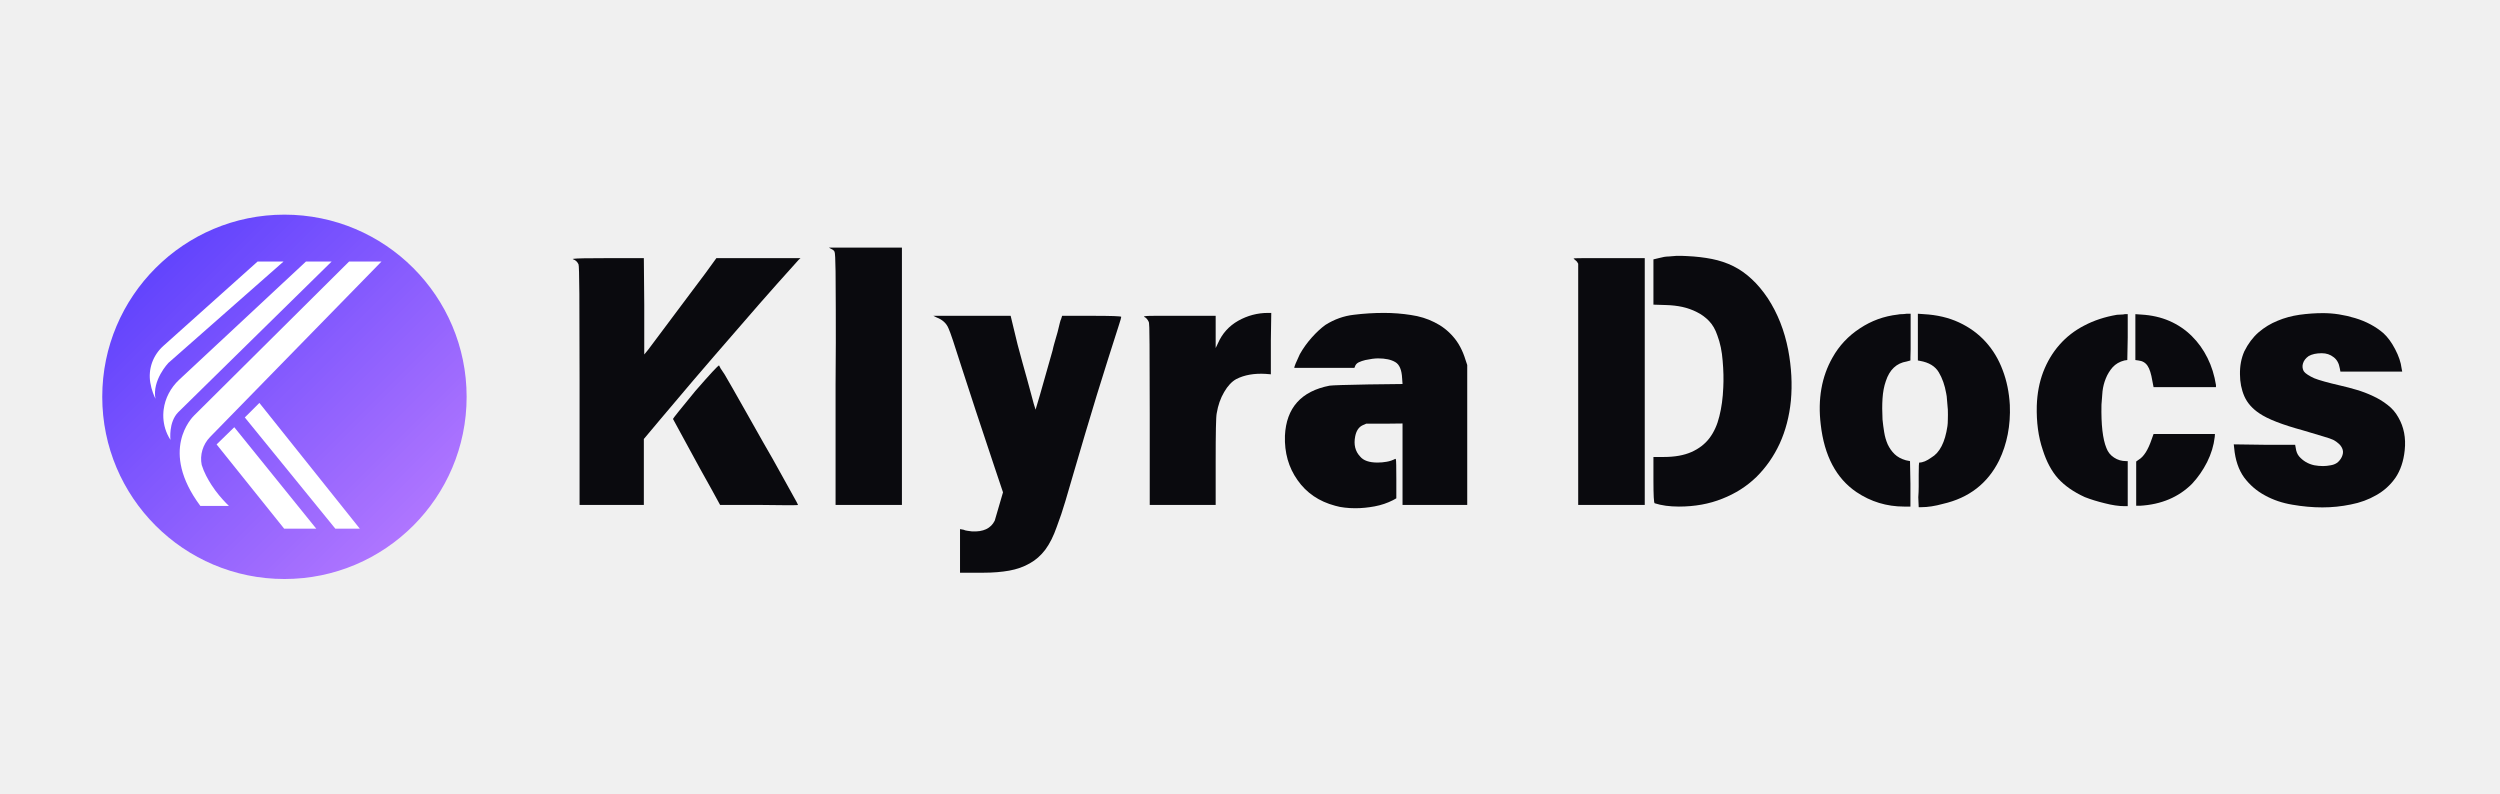
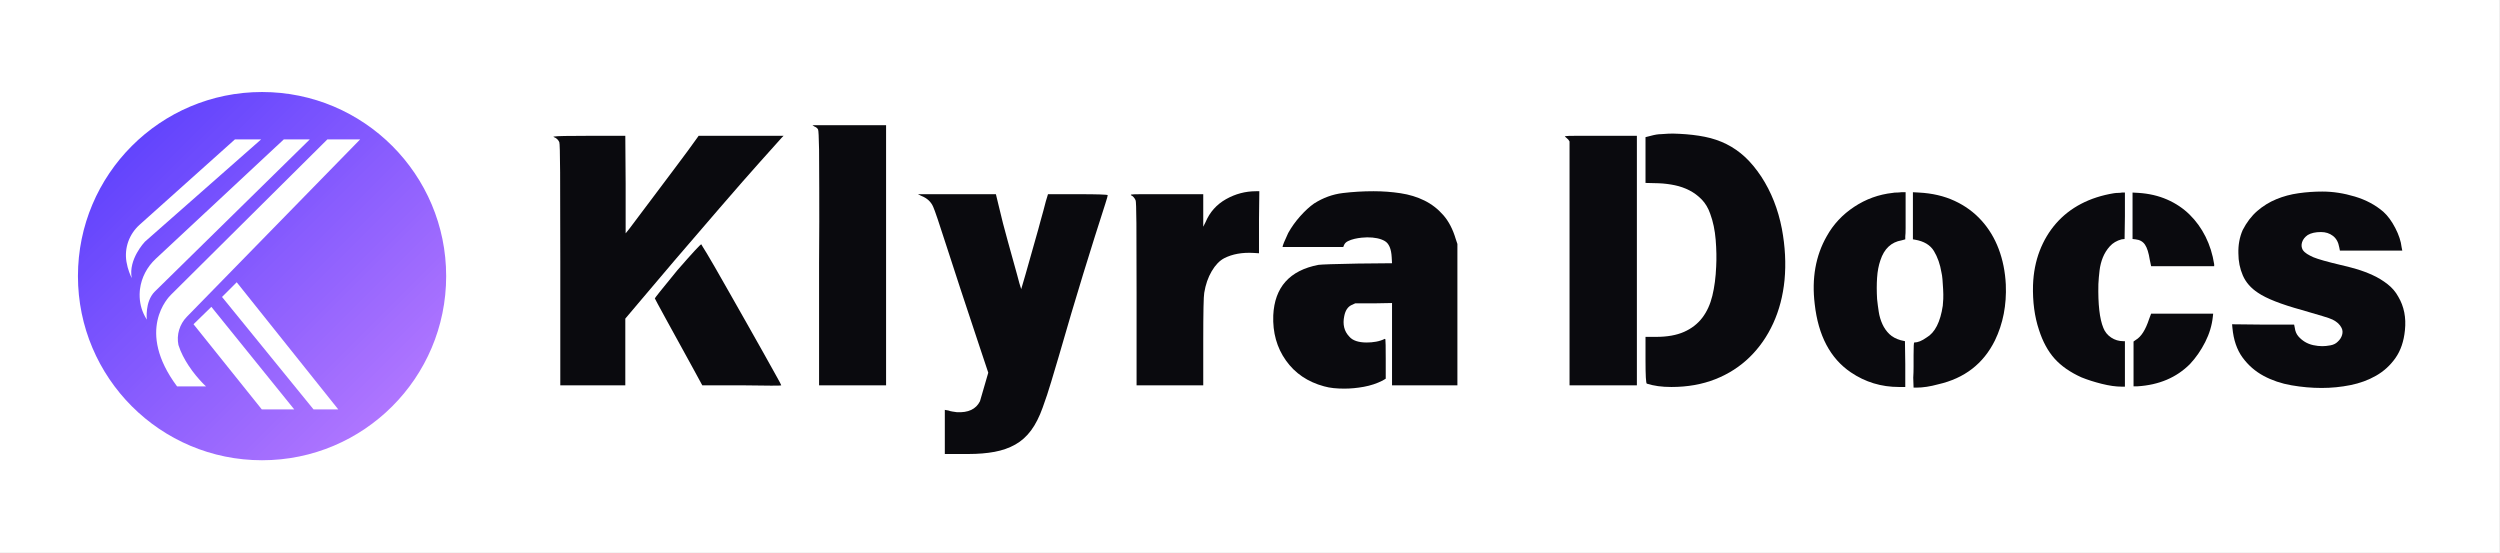
- <svg xmlns="http://www.w3.org/2000/svg" width="252" zoomAndPan="magnify" viewBox="0 0 189 60" height="80" preserveAspectRatio="xMidYMid meet" version="1.2">
+ <svg xmlns="http://www.w3.org/2000/svg" width="2191" zoomAndPan="magnify" viewBox="0 0 1643.25 363" height="484" preserveAspectRatio="xMidYMid meet" version="1.2">
  <defs>
-     <clipPath id="3fb30c8027">
-       <path d="M 7.73 16.227 L 35.277 16.227 L 35.277 43.773 L 7.73 43.773 Z M 7.73 16.227 " />
-     </clipPath>
-     <clipPath id="165493b9e9">
-       <path d="M 21.504 16.227 C 13.898 16.227 7.73 22.395 7.73 30 C 7.73 37.605 13.898 43.773 21.504 43.773 C 29.109 43.773 35.277 37.605 35.277 30 C 35.277 22.395 29.109 16.227 21.504 16.227 Z M 21.504 16.227 " />
-     </clipPath>
-     <linearGradient x1="-0" gradientTransform="matrix(0.1076,0,0,0.1076,7.73112,16.22719)" y1="-0" x2="256" gradientUnits="userSpaceOnUse" y2="256" id="4d68765cd1">
+     <clipPath id="f6c7ab1375">
+       <path d="M 0 0.082 L 1642.5 0.082 L 1642.5 362.918 L 0 362.918 Z M 0 0.082 " />
+     </clipPath>
+     <clipPath id="d7fff87a5b">
+       <path d="M 51.23 60.48 L 293.266 60.48 L 293.266 302.52 L 51.23 302.52 Z M 51.23 60.48 " />
+     </clipPath>
+     <clipPath id="a0e9998e6a">
+       <path d="M 172.246 60.48 C 105.41 60.48 51.23 114.664 51.23 181.5 C 51.23 248.336 105.41 302.52 172.246 302.52 C 239.086 302.52 293.266 248.336 293.266 181.5 C 293.266 114.664 239.086 60.48 172.246 60.48 Z M 172.246 60.48 " />
+     </clipPath>
+     <linearGradient x1="0" gradientTransform="matrix(0.945454,0,0,0.945454,51.22957,60.4819)" y1="0" x2="256" gradientUnits="userSpaceOnUse" y2="256" id="b28604dde5">
      <stop style="stop-color:#533afd;stop-opacity:1;" offset="0" />
      <stop style="stop-color:#533afd;stop-opacity:1;" offset="0.008" />
      <stop style="stop-color:#543bfd;stop-opacity:1;" offset="0.016" />
      <stop style="stop-color:#553bfd;stop-opacity:1;" offset="0.023" />
      <stop style="stop-color:#563cfd;stop-opacity:1;" offset="0.031" />
      <stop style="stop-color:#573cfd;stop-opacity:1;" offset="0.039" />
      <stop style="stop-color:#583dfd;stop-opacity:1;" offset="0.047" />
      <stop style="stop-color:#583dfd;stop-opacity:1;" offset="0.055" />
      <stop style="stop-color:#593efd;stop-opacity:1;" offset="0.062" />
      <stop style="stop-color:#5a3ffd;stop-opacity:1;" offset="0.07" />
      <stop style="stop-color:#5b3ffd;stop-opacity:1;" offset="0.078" />
      <stop style="stop-color:#5c40fd;stop-opacity:1;" offset="0.086" />
      <stop style="stop-color:#5d40fd;stop-opacity:1;" offset="0.094" />
      <stop style="stop-color:#5d41fd;stop-opacity:1;" offset="0.102" />
      <stop style="stop-color:#5e41fd;stop-opacity:1;" offset="0.109" />
      <stop style="stop-color:#5f42fd;stop-opacity:1;" offset="0.117" />
      <stop style="stop-color:#6042fd;stop-opacity:1;" offset="0.125" />
      <stop style="stop-color:#6143fd;stop-opacity:1;" offset="0.133" />
      <stop style="stop-color:#6243fd;stop-opacity:1;" offset="0.141" />
      <stop style="stop-color:#6244fd;stop-opacity:1;" offset="0.148" />
      <stop style="stop-color:#6345fd;stop-opacity:1;" offset="0.156" />
      <stop style="stop-color:#6445fd;stop-opacity:1;" offset="0.164" />
      <stop style="stop-color:#6546fd;stop-opacity:1;" offset="0.172" />
      <stop style="stop-color:#6646fd;stop-opacity:1;" offset="0.18" />
      <stop style="stop-color:#6747fd;stop-opacity:1;" offset="0.188" />
      <stop style="stop-color:#6847fd;stop-opacity:1;" offset="0.195" />
      <stop style="stop-color:#6848fd;stop-opacity:1;" offset="0.203" />
      <stop style="stop-color:#6948fd;stop-opacity:1;" offset="0.211" />
      <stop style="stop-color:#6a49fd;stop-opacity:1;" offset="0.219" />
      <stop style="stop-color:#6b49fd;stop-opacity:1;" offset="0.227" />
      <stop style="stop-color:#6c4afd;stop-opacity:1;" offset="0.234" />
      <stop style="stop-color:#6d4bfd;stop-opacity:1;" offset="0.242" />
      <stop style="stop-color:#6d4bfd;stop-opacity:1;" offset="0.25" />
      <stop style="stop-color:#6e4cfd;stop-opacity:1;" offset="0.258" />
      <stop style="stop-color:#6f4cfd;stop-opacity:1;" offset="0.266" />
      <stop style="stop-color:#704dfe;stop-opacity:1;" offset="0.273" />
      <stop style="stop-color:#714dfe;stop-opacity:1;" offset="0.281" />
      <stop style="stop-color:#724efe;stop-opacity:1;" offset="0.289" />
      <stop style="stop-color:#734efe;stop-opacity:1;" offset="0.297" />
      <stop style="stop-color:#734ffe;stop-opacity:1;" offset="0.305" />
      <stop style="stop-color:#7450fe;stop-opacity:1;" offset="0.312" />
      <stop style="stop-color:#7550fe;stop-opacity:1;" offset="0.32" />
      <stop style="stop-color:#7651fe;stop-opacity:1;" offset="0.328" />
      <stop style="stop-color:#7751fe;stop-opacity:1;" offset="0.336" />
      <stop style="stop-color:#7852fe;stop-opacity:1;" offset="0.344" />
      <stop style="stop-color:#7852fe;stop-opacity:1;" offset="0.352" />
      <stop style="stop-color:#7953fe;stop-opacity:1;" offset="0.359" />
      <stop style="stop-color:#7a53fe;stop-opacity:1;" offset="0.367" />
      <stop style="stop-color:#7b54fe;stop-opacity:1;" offset="0.375" />
      <stop style="stop-color:#7c54fe;stop-opacity:1;" offset="0.383" />
      <stop style="stop-color:#7d55fe;stop-opacity:1;" offset="0.391" />
      <stop style="stop-color:#7e56fe;stop-opacity:1;" offset="0.398" />
      <stop style="stop-color:#7e56fe;stop-opacity:1;" offset="0.406" />
      <stop style="stop-color:#7f57fe;stop-opacity:1;" offset="0.414" />
      <stop style="stop-color:#8057fe;stop-opacity:1;" offset="0.422" />
      <stop style="stop-color:#8158fe;stop-opacity:1;" offset="0.43" />
      <stop style="stop-color:#8258fe;stop-opacity:1;" offset="0.438" />
      <stop style="stop-color:#8359fe;stop-opacity:1;" offset="0.445" />
      <stop style="stop-color:#8359fe;stop-opacity:1;" offset="0.453" />
      <stop style="stop-color:#845afe;stop-opacity:1;" offset="0.461" />
      <stop style="stop-color:#855afe;stop-opacity:1;" offset="0.469" />
      <stop style="stop-color:#865bfe;stop-opacity:1;" offset="0.477" />
      <stop style="stop-color:#875cfe;stop-opacity:1;" offset="0.484" />
      <stop style="stop-color:#885cfe;stop-opacity:1;" offset="0.492" />
      <stop style="stop-color:#895dfe;stop-opacity:1;" offset="0.5" />
-       <stop style="stop-color:#895dfe;stop-opacity:1;" offset="0.508" />
+       <stop style="stop-color:#895dfe;stop-opacity:1;" offset="0.5" />
+       <stop style="stop-color:#8a5dfe;stop-opacity:1;" offset="0.508" />
      <stop style="stop-color:#8a5efe;stop-opacity:1;" offset="0.516" />
      <stop style="stop-color:#8b5efe;stop-opacity:1;" offset="0.523" />
      <stop style="stop-color:#8c5ffe;stop-opacity:1;" offset="0.531" />
      <stop style="stop-color:#8d5ffe;stop-opacity:1;" offset="0.539" />
      <stop style="stop-color:#8e60fe;stop-opacity:1;" offset="0.547" />
      <stop style="stop-color:#8e61fe;stop-opacity:1;" offset="0.555" />
      <stop style="stop-color:#8f61fe;stop-opacity:1;" offset="0.562" />
      <stop style="stop-color:#9062fe;stop-opacity:1;" offset="0.57" />
      <stop style="stop-color:#9162fe;stop-opacity:1;" offset="0.578" />
      <stop style="stop-color:#9263fe;stop-opacity:1;" offset="0.586" />
      <stop style="stop-color:#9363fe;stop-opacity:1;" offset="0.594" />
      <stop style="stop-color:#9364fe;stop-opacity:1;" offset="0.602" />
      <stop style="stop-color:#9464fe;stop-opacity:1;" offset="0.609" />
      <stop style="stop-color:#9565fe;stop-opacity:1;" offset="0.617" />
      <stop style="stop-color:#9665fe;stop-opacity:1;" offset="0.625" />
      <stop style="stop-color:#9766fe;stop-opacity:1;" offset="0.633" />
      <stop style="stop-color:#9867fe;stop-opacity:1;" offset="0.641" />
      <stop style="stop-color:#9967fe;stop-opacity:1;" offset="0.648" />
      <stop style="stop-color:#9968fe;stop-opacity:1;" offset="0.656" />
      <stop style="stop-color:#9a68fe;stop-opacity:1;" offset="0.664" />
      <stop style="stop-color:#9b69fe;stop-opacity:1;" offset="0.672" />
      <stop style="stop-color:#9c69fe;stop-opacity:1;" offset="0.68" />
      <stop style="stop-color:#9d6afe;stop-opacity:1;" offset="0.688" />
      <stop style="stop-color:#9e6afe;stop-opacity:1;" offset="0.695" />
      <stop style="stop-color:#9e6bfe;stop-opacity:1;" offset="0.703" />
      <stop style="stop-color:#9f6bfe;stop-opacity:1;" offset="0.711" />
      <stop style="stop-color:#a06cfe;stop-opacity:1;" offset="0.719" />
      <stop style="stop-color:#a16dfe;stop-opacity:1;" offset="0.727" />
      <stop style="stop-color:#a26dfe;stop-opacity:1;" offset="0.734" />
      <stop style="stop-color:#a36efe;stop-opacity:1;" offset="0.742" />
      <stop style="stop-color:#a46efe;stop-opacity:1;" offset="0.75" />
      <stop style="stop-color:#a46ffe;stop-opacity:1;" offset="0.758" />
      <stop style="stop-color:#a56fff;stop-opacity:1;" offset="0.766" />
      <stop style="stop-color:#a670ff;stop-opacity:1;" offset="0.773" />
      <stop style="stop-color:#a770ff;stop-opacity:1;" offset="0.781" />
      <stop style="stop-color:#a871ff;stop-opacity:1;" offset="0.789" />
      <stop style="stop-color:#a971ff;stop-opacity:1;" offset="0.797" />
      <stop style="stop-color:#a972ff;stop-opacity:1;" offset="0.805" />
      <stop style="stop-color:#aa73ff;stop-opacity:1;" offset="0.812" />
      <stop style="stop-color:#ab73ff;stop-opacity:1;" offset="0.82" />
      <stop style="stop-color:#ac74ff;stop-opacity:1;" offset="0.828" />
      <stop style="stop-color:#ad74ff;stop-opacity:1;" offset="0.836" />
      <stop style="stop-color:#ae75ff;stop-opacity:1;" offset="0.844" />
      <stop style="stop-color:#af75ff;stop-opacity:1;" offset="0.852" />
      <stop style="stop-color:#af76ff;stop-opacity:1;" offset="0.859" />
      <stop style="stop-color:#b076ff;stop-opacity:1;" offset="0.867" />
      <stop style="stop-color:#b177ff;stop-opacity:1;" offset="0.875" />
      <stop style="stop-color:#b278ff;stop-opacity:1;" offset="0.883" />
      <stop style="stop-color:#b378ff;stop-opacity:1;" offset="0.891" />
      <stop style="stop-color:#b479ff;stop-opacity:1;" offset="0.898" />
      <stop style="stop-color:#b479ff;stop-opacity:1;" offset="0.906" />
      <stop style="stop-color:#b57aff;stop-opacity:1;" offset="0.914" />
      <stop style="stop-color:#b67aff;stop-opacity:1;" offset="0.922" />
      <stop style="stop-color:#b77bff;stop-opacity:1;" offset="0.93" />
      <stop style="stop-color:#b87bff;stop-opacity:1;" offset="0.938" />
      <stop style="stop-color:#b97cff;stop-opacity:1;" offset="0.945" />
      <stop style="stop-color:#b97cff;stop-opacity:1;" offset="0.953" />
      <stop style="stop-color:#ba7dff;stop-opacity:1;" offset="0.961" />
      <stop style="stop-color:#bb7eff;stop-opacity:1;" offset="0.969" />
      <stop style="stop-color:#bc7eff;stop-opacity:1;" offset="0.977" />
      <stop style="stop-color:#bd7fff;stop-opacity:1;" offset="0.984" />
      <stop style="stop-color:#be7fff;stop-opacity:1;" offset="0.992" />
      <stop style="stop-color:#bf80ff;stop-opacity:1;" offset="1" />
    </linearGradient>
-     <clipPath id="6f2e89e275">
-       <path d="M 11.188 19.773 L 22 19.773 L 22 31 L 11.188 31 Z M 11.188 19.773 " />
-     </clipPath>
-     <clipPath id="f0b7fe8174">
-       <path d="M 13 19.773 L 28.844 19.773 L 28.844 39 L 13 39 Z M 13 19.773 " />
-     </clipPath>
-     <clipPath id="7dbf91f4b4">
-       <path d="M 12 19.773 L 26 19.773 L 26 34 L 12 34 Z M 12 19.773 " />
+     <clipPath id="92753f580d">
+       <path d="M 82 91.652 L 172 91.652 L 172 183 L 82 183 Z M 82 91.652 " />
+     </clipPath>
+     <clipPath id="5a455de124">
+       <path d="M 145 185 L 223 185 L 223 269.758 L 145 269.758 Z M 145 185 " />
+     </clipPath>
+     <clipPath id="41f304d9fa">
+       <path d="M 127 201 L 194 201 L 194 269.758 L 127 269.758 Z M 127 201 " />
+     </clipPath>
+     <clipPath id="f2e5d853f0">
+       <path d="M 102 91.652 L 236.727 91.652 L 236.727 254 L 102 254 Z M 102 91.652 " />
+     </clipPath>
+     <clipPath id="28e1c7a78a">
+       <path d="M 91 91.652 L 204 91.652 L 204 211 L 91 211 Z M 91 91.652 " />
    </clipPath>
  </defs>
-   <g id="b03d073b12">
-     <g clip-rule="nonzero" clip-path="url(#3fb30c8027)">
-       <g clip-rule="nonzero" clip-path="url(#165493b9e9)">
-         <path style=" stroke:none;fill-rule:nonzero;fill:url(#4d68765cd1);" d="M 7.73 16.227 L 7.73 43.773 L 35.277 43.773 L 35.277 16.227 Z M 7.73 16.227 " />
-       </g>
-     </g>
-     <g clip-rule="nonzero" clip-path="url(#6f2e89e275)">
-       <path style=" stroke:none;fill-rule:nonzero;fill:#ffffff;fill-opacity:1;" d="M 11.754 30.145 C 11.484 28.746 12.727 27.438 12.738 27.426 L 12.742 27.426 L 21.434 19.773 L 19.473 19.773 L 12.348 26.152 C 11.559 26.859 11.191 27.898 11.363 28.93 C 11.457 29.508 11.664 29.965 11.754 30.145 " />
-     </g>
-     <path style=" stroke:none;fill-rule:nonzero;fill:#ffffff;fill-opacity:1;" d="M 18.508 31.559 L 25.352 39.969 L 27.203 39.969 L 19.609 30.461 L 18.508 31.559 " />
-     <path style=" stroke:none;fill-rule:nonzero;fill:#ffffff;fill-opacity:1;" d="M 16.375 33.598 L 21.484 39.969 L 23.91 39.969 L 17.711 32.297 L 16.375 33.598 " />
-     <g clip-rule="nonzero" clip-path="url(#f0b7fe8174)">
-       <path style=" stroke:none;fill-rule:nonzero;fill:#ffffff;fill-opacity:1;" d="M 17.184 38.125 C 17.168 38.109 17.152 38.094 17.137 38.078 C 17.125 38.066 17.117 38.059 17.105 38.051 C 17.098 38.039 17.086 38.027 17.074 38.016 C 17.066 38.004 17.055 37.996 17.047 37.988 C 16.777 37.707 16.359 37.238 15.988 36.66 C 15.719 36.242 15.426 35.719 15.25 35.152 C 15.094 34.398 15.332 33.602 15.883 33.035 L 28.84 19.773 L 26.391 19.773 L 14.695 31.391 C 14.52 31.562 12.02 34.051 15.148 38.25 L 17.309 38.25 C 17.285 38.227 17.246 38.188 17.191 38.133 L 17.184 38.125 " />
-     </g>
-     <g clip-rule="nonzero" clip-path="url(#7dbf91f4b4)">
-       <path style=" stroke:none;fill-rule:nonzero;fill:#ffffff;fill-opacity:1;" d="M 23.133 19.773 L 23.129 19.773 L 13.793 28.477 L 13.547 28.707 C 12.902 29.309 12.48 30.109 12.371 30.969 L 12.371 30.973 C 12.363 31.023 12.359 31.074 12.355 31.125 L 12.355 31.129 C 12.344 31.281 12.34 31.434 12.348 31.586 C 12.379 32.117 12.523 32.695 12.887 33.254 C 12.887 33.254 12.727 31.922 13.473 31.164 L 25.066 19.777 L 25.074 19.773 L 23.133 19.773 " />
-     </g>
-     <g style="fill:#0a0a0e;fill-opacity:1;">
-       <g transform="translate(41.8775, 36.28132)">
-         <path style="stroke:none" d="M 1.469 -16.672 C 1.395 -16.703 1.41 -16.719 1.516 -16.719 C 1.68 -16.75 2.531 -16.766 4.062 -16.766 L 6.797 -16.766 L 6.828 -13.203 L 6.828 -9.484 L 7.125 -9.844 C 8.457 -11.633 9.539 -13.082 10.375 -14.188 C 11.219 -15.301 11.812 -16.102 12.156 -16.594 L 12.281 -16.766 L 18.641 -16.766 L 18.516 -16.656 C 18.211 -16.32 17.672 -15.719 16.891 -14.844 C 16.117 -13.977 15.102 -12.816 13.844 -11.359 C 12.582 -9.91 11.469 -8.617 10.5 -7.484 C 9.539 -6.348 8.711 -5.367 8.016 -4.547 L 6.797 -3.094 L 6.797 1.891 L 1.938 1.891 L 1.938 -7.344 C 1.938 -10.352 1.93 -12.586 1.922 -14.047 C 1.91 -15.504 1.891 -16.254 1.859 -16.297 C 1.773 -16.484 1.645 -16.609 1.469 -16.672 Z M 10.688 -6.719 C 11.812 -8.008 12.41 -8.656 12.484 -8.656 C 12.492 -8.625 12.531 -8.551 12.594 -8.438 C 12.664 -8.332 12.77 -8.176 12.906 -7.969 C 12.988 -7.832 13.18 -7.5 13.484 -6.969 C 13.785 -6.438 14.141 -5.812 14.547 -5.094 C 14.953 -4.375 15.383 -3.609 15.844 -2.797 C 16.312 -1.992 16.734 -1.25 17.109 -0.562 C 17.492 0.125 17.812 0.695 18.062 1.156 C 18.32 1.613 18.453 1.859 18.453 1.891 C 18.453 1.922 17.469 1.922 15.5 1.891 L 12.562 1.891 L 11.938 0.75 C 11.664 0.27 11.359 -0.281 11.016 -0.906 C 10.68 -1.531 10.301 -2.227 9.875 -3 C 9.289 -4.062 9 -4.598 9 -4.609 C 9 -4.648 9.562 -5.352 10.688 -6.719 Z M 10.688 -6.719 " />
-       </g>
-     </g>
-     <g style="fill:#0a0a0e;fill-opacity:1;">
-       <g transform="translate(61.31038, 36.28132)">
-         <path style="stroke:none" d="M 1.516 -17.469 L 1.359 -17.562 L 6.875 -17.562 L 6.875 1.891 L 1.859 1.891 L 1.859 -7.219 C 1.879 -9.531 1.883 -11.414 1.875 -12.875 C 1.863 -14.332 1.859 -15.289 1.859 -15.75 C 1.848 -16.676 1.82 -17.176 1.781 -17.25 C 1.738 -17.344 1.648 -17.414 1.516 -17.469 Z M 1.516 -17.469 " />
-       </g>
-     </g>
-     <g style="fill:#0a0a0e;fill-opacity:1;">
-       <g transform="translate(70.0465, 36.28132)">
-         <path style="stroke:none" d="M 0.766 -12.281 L 0.516 -12.406 L 6.359 -12.406 L 6.531 -11.688 C 6.758 -10.695 7 -9.758 7.25 -8.875 C 7.5 -8 7.727 -7.164 7.938 -6.375 C 8.07 -5.863 8.16 -5.551 8.203 -5.438 C 8.242 -5.332 8.254 -5.281 8.234 -5.281 C 8.254 -5.301 8.688 -6.805 9.531 -9.797 C 9.562 -9.953 9.609 -10.141 9.672 -10.359 C 9.742 -10.578 9.82 -10.848 9.906 -11.172 C 9.988 -11.484 10.047 -11.719 10.078 -11.875 C 10.117 -12.031 10.148 -12.125 10.172 -12.156 L 10.25 -12.406 L 12.484 -12.406 C 13.973 -12.406 14.719 -12.379 14.719 -12.328 C 14.719 -12.273 14.66 -12.07 14.547 -11.719 C 14.016 -10.07 13.457 -8.305 12.875 -6.422 C 12.301 -4.535 11.695 -2.504 11.062 -0.328 C 10.883 0.285 10.695 0.926 10.5 1.594 C 10.301 2.27 10.082 2.922 9.844 3.547 C 9.602 4.242 9.316 4.816 8.984 5.266 C 8.648 5.711 8.254 6.062 7.797 6.312 C 7.348 6.57 6.832 6.754 6.25 6.859 C 5.676 6.961 5.023 7.016 4.297 7.016 L 2.531 7.016 L 2.531 3.719 L 2.797 3.766 C 2.879 3.805 2.973 3.832 3.078 3.844 C 3.191 3.863 3.305 3.879 3.422 3.891 C 4.285 3.941 4.863 3.672 5.156 3.078 L 5.781 0.938 L 5.156 -0.922 C 4.062 -4.191 3.234 -6.703 2.672 -8.453 C 2.117 -10.211 1.781 -11.219 1.656 -11.469 C 1.5 -11.844 1.203 -12.113 0.766 -12.281 Z M 0.766 -12.281 " />
-       </g>
-     </g>
-     <g style="fill:#0a0a0e;fill-opacity:1;">
-       <g transform="translate(85.18578, 36.28132)">
-         <path style="stroke:none" d="M 10.672 -12.625 L 10.922 -12.625 L 10.891 -10.547 L 10.891 -7.984 L 10.5 -8.016 C 9.633 -8.066 8.895 -7.938 8.281 -7.625 C 7.938 -7.438 7.629 -7.109 7.359 -6.641 C 7.086 -6.18 6.898 -5.645 6.797 -5.031 C 6.742 -4.789 6.719 -3.578 6.719 -1.391 L 6.719 1.891 L 1.734 1.891 L 1.734 -5.031 C 1.734 -7.363 1.727 -9.094 1.719 -10.219 C 1.719 -11.344 1.695 -11.922 1.656 -11.953 C 1.57 -12.141 1.457 -12.266 1.312 -12.328 C 1.301 -12.348 1.312 -12.363 1.344 -12.375 C 1.426 -12.395 1.688 -12.406 2.125 -12.406 C 2.562 -12.406 3.176 -12.406 3.969 -12.406 L 6.719 -12.406 L 6.719 -9.969 L 6.891 -10.328 C 7.211 -11.066 7.723 -11.633 8.422 -12.031 C 9.129 -12.426 9.879 -12.625 10.672 -12.625 Z M 10.672 -12.625 " />
-       </g>
-     </g>
-     <g style="fill:#0a0a0e;fill-opacity:1;">
-       <g transform="translate(96.45338, 36.28132)">
-         <path style="stroke:none" d="M 8.188 -12.625 C 8.883 -12.625 9.555 -12.57 10.203 -12.469 C 10.859 -12.375 11.453 -12.191 11.984 -11.922 C 12.523 -11.66 13 -11.297 13.406 -10.828 C 13.812 -10.367 14.125 -9.781 14.344 -9.062 L 14.469 -8.688 L 14.469 1.891 L 9.578 1.891 L 9.578 -4.266 L 8.219 -4.25 L 6.828 -4.25 L 6.547 -4.125 C 6.266 -3.988 6.082 -3.711 6 -3.297 C 5.875 -2.672 6 -2.16 6.375 -1.766 C 6.625 -1.461 7.062 -1.312 7.688 -1.312 C 7.926 -1.312 8.16 -1.332 8.391 -1.375 C 8.617 -1.414 8.832 -1.488 9.031 -1.594 C 9.062 -1.594 9.078 -1.57 9.078 -1.531 C 9.098 -1.469 9.109 -0.988 9.109 -0.094 L 9.109 1.391 L 8.859 1.531 C 8.43 1.75 7.969 1.906 7.469 2 C 6.969 2.094 6.477 2.141 6 2.141 C 5.719 2.141 5.453 2.125 5.203 2.094 C 4.961 2.07 4.723 2.023 4.484 1.953 C 3.266 1.629 2.316 0.984 1.641 0.016 C 0.961 -0.941 0.645 -2.062 0.688 -3.344 C 0.789 -5.445 1.914 -6.707 4.062 -7.125 C 4.301 -7.156 5.285 -7.188 7.016 -7.219 L 9.578 -7.25 L 9.547 -7.688 C 9.516 -8.32 9.344 -8.727 9.031 -8.906 C 8.719 -9.094 8.281 -9.188 7.719 -9.188 C 7.613 -9.188 7.473 -9.176 7.297 -9.156 C 7.129 -9.133 6.953 -9.102 6.766 -9.062 C 6.586 -9.02 6.422 -8.961 6.266 -8.891 C 6.117 -8.816 6.023 -8.711 5.984 -8.578 L 5.938 -8.469 L 1.391 -8.469 C 1.391 -8.562 1.531 -8.906 1.812 -9.5 C 2.062 -9.945 2.363 -10.367 2.719 -10.766 C 3.07 -11.16 3.414 -11.477 3.75 -11.719 C 4.426 -12.145 5.141 -12.398 5.891 -12.484 C 6.641 -12.578 7.406 -12.625 8.188 -12.625 Z M 8.188 -12.625 " />
-       </g>
-     </g>
-     <g style="fill:#0a0a0e;fill-opacity:1;">
-       <g transform="translate(112.5358, 36.28132)">
+   <g id="92ecaaf5ce">
+     <g clip-rule="nonzero" clip-path="url(#f6c7ab1375)">
+       <path style=" stroke:none;fill-rule:nonzero;fill:#ffffff;fill-opacity:1;" d="M 0 0.082 L 1642.5 0.082 L 1642.5 362.918 L 0 362.918 Z M 0 0.082 " />
+       <path style=" stroke:none;fill-rule:nonzero;fill:#ffffff;fill-opacity:1;" d="M 0 0.082 L 1642.5 0.082 L 1642.5 362.918 L 0 362.918 Z M 0 0.082 " />
+     </g>
+     <g clip-rule="nonzero" clip-path="url(#d7fff87a5b)">
+       <g clip-rule="nonzero" clip-path="url(#a0e9998e6a)">
+         <path style=" stroke:none;fill-rule:nonzero;fill:url(#b28604dde5);" d="M 51.23 60.48 L 51.23 302.52 L 293.266 302.52 L 293.266 60.48 Z M 51.23 60.48 " />
+       </g>
+     </g>
+     <g clip-rule="nonzero" clip-path="url(#92753f580d)">
+       <path style=" stroke:none;fill-rule:nonzero;fill:#ffffff;fill-opacity:1;" d="M 86.594 182.766 C 84.215 170.496 95.125 158.996 95.238 158.879 L 95.246 158.875 L 171.625 91.633 L 154.406 91.633 L 91.805 147.688 C 84.871 153.898 81.629 163.02 83.129 172.086 C 83.973 177.172 85.785 181.176 86.594 182.766 " />
+     </g>
+     <g clip-rule="nonzero" clip-path="url(#5a455de124)">
+       <path style=" stroke:none;fill-rule:nonzero;fill:#ffffff;fill-opacity:1;" d="M 145.938 195.191 L 206.07 269.086 L 222.328 269.086 L 155.594 185.539 L 145.938 195.191 " />
+     </g>
+     <g clip-rule="nonzero" clip-path="url(#41f304d9fa)">
+       <path style=" stroke:none;fill-rule:nonzero;fill:#ffffff;fill-opacity:1;" d="M 127.199 213.113 L 172.07 269.086 L 193.391 269.086 L 138.93 201.684 L 127.199 213.113 " />
+     </g>
+     <g clip-rule="nonzero" clip-path="url(#f2e5d853f0)">
+       <path style=" stroke:none;fill-rule:nonzero;fill:#ffffff;fill-opacity:1;" d="M 134.285 252.902 C 134.152 252.77 134.008 252.625 133.859 252.473 C 133.781 252.395 133.699 252.309 133.613 252.227 C 133.52 252.129 133.422 252.031 133.324 251.926 C 133.242 251.844 133.164 251.762 133.078 251.676 C 130.711 249.215 127.059 245.094 123.781 240.027 C 121.41 236.359 118.832 231.758 117.289 226.77 C 115.918 220.145 118 213.141 122.844 208.184 L 236.719 91.633 L 215.168 91.633 L 112.41 193.711 C 110.875 195.234 88.922 217.105 116.391 253.977 L 135.402 253.977 C 135.188 253.777 134.824 253.434 134.355 252.965 L 134.285 252.902 " />
+     </g>
+     <g clip-rule="nonzero" clip-path="url(#28e1c7a78a)">
+       <path style=" stroke:none;fill-rule:nonzero;fill:#ffffff;fill-opacity:1;" d="M 186.547 91.625 L 186.52 91.645 L 104.488 168.129 L 102.32 170.148 C 96.672 175.422 92.973 182.469 92.016 190.008 L 92.008 190.043 C 91.938 190.5 91.887 190.949 91.871 191.379 L 91.871 191.422 C 91.766 192.746 91.742 194.09 91.809 195.438 C 92.051 200.117 93.332 205.176 96.516 210.078 C 96.516 210.078 95.113 198.371 101.668 191.73 L 203.559 91.68 L 203.621 91.625 L 186.547 91.625 " />
+     </g>
+     <g style="fill:#0a0a0e;fill-opacity:1;">
+       <g transform="translate(351.2647, 236.6923)">
+         <path style="stroke:none" d="M 12.859 -146.547 C 12.285 -146.836 12.43 -146.984 13.297 -146.984 C 14.754 -147.273 22.242 -147.422 35.766 -147.422 L 59.75 -147.422 L 59.969 -116.016 L 59.969 -83.312 L 62.594 -86.578 C 74.363 -102.273 83.922 -114.992 91.266 -124.734 C 98.609 -134.484 103.805 -141.535 106.859 -145.891 L 107.953 -147.422 L 163.781 -147.422 L 162.688 -146.328 C 160.07 -143.422 155.348 -138.148 148.516 -130.516 C 141.68 -122.891 132.738 -112.676 121.688 -99.875 C 110.633 -87.082 100.852 -75.707 92.344 -65.75 C 83.844 -55.789 76.539 -47.176 70.438 -39.906 L 59.75 -27.266 L 59.75 16.578 L 17.016 16.578 L 17.016 -64.547 C 17.016 -91.004 16.977 -110.629 16.906 -123.422 C 16.832 -136.223 16.648 -142.844 16.359 -143.281 C 15.629 -144.875 14.461 -145.961 12.859 -146.547 Z M 93.984 -59.094 C 103.879 -70.438 109.113 -76.109 109.688 -76.109 C 109.832 -75.816 110.195 -75.195 110.781 -74.25 C 111.363 -73.312 112.238 -71.895 113.406 -70 C 114.125 -68.844 115.828 -65.938 118.516 -61.281 C 121.211 -56.625 124.344 -51.133 127.906 -44.812 C 131.469 -38.488 135.281 -31.766 139.344 -24.641 C 143.414 -17.516 147.125 -10.938 150.469 -4.906 C 153.812 1.125 156.609 6.141 158.859 10.141 C 161.117 14.141 162.25 16.285 162.25 16.578 C 162.25 16.867 153.598 16.867 136.297 16.578 L 110.344 16.578 L 104.891 6.547 C 102.566 2.328 99.914 -2.504 96.938 -7.953 C 93.957 -13.41 90.578 -19.555 86.797 -26.391 C 81.703 -35.691 79.156 -40.414 79.156 -40.562 C 79.156 -40.852 84.098 -47.031 93.984 -59.094 Z M 93.984 -59.094 " />
+       </g>
+     </g>
+     <g style="fill:#0a0a0e;fill-opacity:1;">
+       <g transform="translate(522.0163, 236.6923)">
+         <path style="stroke:none" d="M 13.297 -153.531 L 12 -154.406 L 60.406 -154.406 L 60.406 16.578 L 16.359 16.578 L 16.359 -63.453 C 16.504 -83.805 16.539 -100.379 16.469 -113.172 C 16.395 -125.973 16.359 -134.41 16.359 -138.484 C 16.211 -146.617 15.992 -150.977 15.703 -151.562 C 15.266 -152.438 14.461 -153.094 13.297 -153.531 Z M 13.297 -153.531 " />
+       </g>
+     </g>
+     <g style="fill:#0a0a0e;fill-opacity:1;">
+       <g transform="translate(598.7783, 236.6923)">
+         <path style="stroke:none" d="M 6.766 -107.953 L 4.578 -109.047 L 55.828 -109.047 L 57.359 -102.719 C 59.391 -93.988 61.492 -85.77 63.672 -78.062 C 65.859 -70.363 67.895 -63.023 69.781 -56.047 C 70.945 -51.535 71.711 -48.805 72.078 -47.859 C 72.441 -46.922 72.551 -46.453 72.406 -46.453 C 72.551 -46.598 76.328 -59.828 83.734 -86.141 C 84.023 -87.453 84.461 -89.086 85.047 -91.047 C 85.629 -93.004 86.285 -95.367 87.016 -98.141 C 87.742 -100.898 88.285 -102.969 88.641 -104.344 C 89.004 -105.727 89.258 -106.566 89.406 -106.859 L 90.062 -109.047 L 109.688 -109.047 C 122.781 -109.047 129.328 -108.828 129.328 -108.391 C 129.328 -107.953 128.816 -106.133 127.797 -102.938 C 123.141 -88.539 118.266 -73.055 113.172 -56.484 C 108.086 -39.91 102.785 -22.023 97.266 -2.828 C 95.66 2.547 93.984 8.176 92.234 14.062 C 90.492 19.945 88.609 25.656 86.578 31.188 C 84.398 37.289 81.852 42.305 78.938 46.234 C 76.031 50.16 72.578 53.25 68.578 55.5 C 64.586 57.75 60.047 59.348 54.953 60.297 C 49.867 61.242 44.129 61.719 37.734 61.719 L 22.25 61.719 L 22.25 32.719 L 24.641 33.141 C 25.367 33.43 26.203 33.648 27.141 33.797 C 28.086 33.941 29.07 34.086 30.094 34.234 C 37.656 34.672 42.742 32.273 45.359 27.047 L 50.812 8.281 L 45.359 -8.062 C 35.766 -36.852 28.492 -58.953 23.547 -74.359 C 18.609 -89.773 15.629 -98.57 14.609 -100.75 C 13.16 -104.094 10.547 -106.492 6.766 -107.953 Z M 6.766 -107.953 " />
+       </g>
+     </g>
+     <g style="fill:#0a0a0e;fill-opacity:1;">
+       <g transform="translate(731.8032, 236.6923)">
+         <path style="stroke:none" d="M 93.781 -111 L 95.953 -111 L 95.734 -92.688 L 95.734 -70.219 L 92.25 -70.438 C 84.688 -70.875 78.219 -69.711 72.844 -66.953 C 69.789 -65.348 67.062 -62.508 64.656 -58.438 C 62.258 -54.375 60.625 -49.648 59.75 -44.266 C 59.312 -42.086 59.094 -31.406 59.094 -12.219 L 59.094 16.578 L 15.266 16.578 L 15.266 -44.266 C 15.266 -64.766 15.227 -79.957 15.156 -89.844 C 15.082 -99.727 14.898 -104.816 14.609 -105.109 C 13.879 -106.711 12.863 -107.805 11.562 -108.391 C 11.414 -108.535 11.488 -108.68 11.781 -108.828 C 12.5 -108.973 14.785 -109.047 18.641 -109.047 C 22.492 -109.047 27.91 -109.047 34.891 -109.047 L 59.094 -109.047 L 59.094 -87.672 L 60.625 -90.719 C 63.383 -97.258 67.852 -102.273 74.031 -105.766 C 80.219 -109.254 86.801 -111 93.781 -111 Z M 93.781 -111 " />
+       </g>
+     </g>
+     <g style="fill:#0a0a0e;fill-opacity:1;">
+       <g transform="translate(830.8086, 236.6923)">
+         <path style="stroke:none" d="M 71.969 -111 C 78.07 -111 83.992 -110.562 89.734 -109.688 C 95.484 -108.82 100.719 -107.223 105.438 -104.891 C 110.164 -102.566 114.312 -99.367 117.875 -95.297 C 121.438 -91.223 124.16 -85.988 126.047 -79.594 L 127.141 -76.328 L 127.141 16.578 L 84.172 16.578 L 84.172 -37.516 L 72.188 -37.297 L 59.969 -37.297 L 57.578 -36.203 C 55.098 -35.035 53.5 -32.633 52.781 -29 C 51.613 -23.477 52.703 -18.973 56.047 -15.484 C 58.223 -12.867 62.078 -11.562 67.609 -11.562 C 69.641 -11.562 71.672 -11.742 73.703 -12.109 C 75.742 -12.473 77.633 -13.086 79.375 -13.953 C 79.664 -13.953 79.812 -13.805 79.812 -13.516 C 79.957 -12.941 80.031 -8.727 80.031 -0.875 L 80.031 12.219 L 77.859 13.516 C 74.078 15.41 70.004 16.754 65.641 17.547 C 61.273 18.348 56.988 18.75 52.781 18.75 C 50.301 18.75 47.973 18.641 45.797 18.422 C 43.617 18.203 41.508 17.805 39.469 17.234 C 28.707 14.316 20.348 8.641 14.391 0.203 C 8.43 -8.223 5.672 -18.102 6.109 -29.438 C 6.984 -47.906 16.867 -58.957 35.766 -62.594 C 37.797 -62.883 46.445 -63.172 61.719 -63.453 L 84.172 -63.672 L 83.953 -67.609 C 83.672 -73.129 82.145 -76.688 79.375 -78.281 C 76.613 -79.883 72.766 -80.688 67.828 -80.688 C 66.953 -80.688 65.75 -80.613 64.219 -80.469 C 62.695 -80.32 61.133 -80.066 59.531 -79.703 C 57.938 -79.336 56.484 -78.828 55.172 -78.172 C 53.867 -77.523 53 -76.617 52.562 -75.453 L 52.125 -74.359 L 12.219 -74.359 C 12.219 -75.234 13.453 -78.289 15.922 -83.531 C 18.098 -87.445 20.75 -91.148 23.875 -94.641 C 27 -98.129 30.02 -100.895 32.938 -102.938 C 38.895 -106.719 45.18 -109.004 51.797 -109.797 C 58.41 -110.598 65.133 -111 71.969 -111 Z M 71.969 -111 " />
+       </g>
+     </g>
+     <g style="fill:#0a0a0e;fill-opacity:1;">
+       <g transform="translate(972.1202, 236.6923)">
        <path style="stroke:none" d="" />
      </g>
    </g>
    <g style="fill:#0a0a0e;fill-opacity:1;">
-       <g transform="translate(117.4995, 36.28132)">
-         <path style="stroke:none" d="M 1.469 -16.719 C 1.445 -16.719 1.461 -16.727 1.516 -16.75 C 1.598 -16.758 1.848 -16.766 2.266 -16.766 C 2.691 -16.766 3.289 -16.766 4.062 -16.766 L 6.844 -16.766 L 6.844 1.891 L 1.812 1.891 L 1.812 -16.344 L 1.719 -16.5 C 1.613 -16.602 1.531 -16.676 1.469 -16.719 Z M 8.656 -16.891 C 8.82 -16.91 9.016 -16.926 9.234 -16.938 C 9.461 -16.945 9.727 -16.941 10.031 -16.922 C 10.719 -16.891 11.348 -16.816 11.922 -16.703 C 12.504 -16.586 13.047 -16.406 13.547 -16.156 C 14.047 -15.906 14.504 -15.582 14.922 -15.188 C 15.348 -14.801 15.758 -14.312 16.156 -13.719 C 16.895 -12.582 17.406 -11.285 17.688 -9.828 C 17.938 -8.504 18.004 -7.223 17.891 -5.984 C 17.773 -4.805 17.492 -3.727 17.047 -2.75 C 16.598 -1.781 16.008 -0.938 15.281 -0.219 C 14.551 0.488 13.691 1.035 12.703 1.422 C 11.723 1.816 10.629 2.016 9.422 2.016 C 9.066 2.016 8.738 1.992 8.438 1.953 C 8.133 1.91 7.852 1.848 7.594 1.766 C 7.531 1.742 7.5 1.156 7.5 0 L 7.5 -1.734 L 8.281 -1.734 C 9.113 -1.734 9.812 -1.859 10.375 -2.109 C 10.938 -2.359 11.391 -2.707 11.734 -3.156 C 12.078 -3.613 12.328 -4.164 12.484 -4.812 C 12.648 -5.457 12.75 -6.188 12.781 -7 C 12.812 -7.613 12.797 -8.281 12.734 -9 C 12.68 -9.719 12.547 -10.363 12.328 -10.938 C 12.18 -11.375 11.973 -11.734 11.703 -12.016 C 11.43 -12.297 11.125 -12.52 10.781 -12.688 C 10.438 -12.863 10.07 -12.992 9.688 -13.078 C 9.301 -13.16 8.898 -13.207 8.484 -13.219 L 7.5 -13.25 L 7.5 -16.672 L 7.891 -16.766 C 8.191 -16.848 8.445 -16.891 8.656 -16.891 Z M 8.656 -16.891 " />
-       </g>
-     </g>
-     <g style="fill:#0a0a0e;fill-opacity:1;">
-       <g transform="translate(136.5849, 36.28132)">
-         <path style="stroke:none" d="M 8.406 -12.562 L 8.859 -12.531 C 9.848 -12.477 10.734 -12.27 11.516 -11.906 C 12.305 -11.539 12.977 -11.051 13.531 -10.438 C 14.082 -9.832 14.508 -9.125 14.812 -8.312 C 15.125 -7.5 15.305 -6.613 15.359 -5.656 C 15.422 -4.113 15.148 -2.719 14.547 -1.469 C 13.68 0.27 12.266 1.363 10.297 1.812 C 9.703 1.977 9.156 2.062 8.656 2.062 L 8.469 2.062 L 8.438 1.312 C 8.457 1.051 8.469 0.781 8.469 0.5 C 8.469 0.227 8.469 -0.062 8.469 -0.375 C 8.469 -1 8.484 -1.312 8.516 -1.312 C 8.773 -1.312 9.078 -1.438 9.422 -1.688 C 10.055 -2.051 10.461 -2.844 10.641 -4.062 C 10.66 -4.195 10.672 -4.367 10.672 -4.578 C 10.68 -4.785 10.68 -5.031 10.672 -5.312 C 10.648 -5.602 10.629 -5.848 10.609 -6.047 C 10.598 -6.254 10.578 -6.422 10.547 -6.547 C 10.441 -7.16 10.254 -7.691 9.984 -8.141 C 9.711 -8.598 9.238 -8.883 8.562 -9 L 8.406 -9.031 Z M 6.891 -12.5 C 6.973 -12.52 7.066 -12.531 7.172 -12.531 C 7.285 -12.531 7.41 -12.539 7.547 -12.562 L 7.859 -12.562 L 7.859 -11.047 C 7.859 -10.566 7.859 -10.176 7.859 -9.875 C 7.859 -9.57 7.852 -9.363 7.844 -9.25 L 7.844 -9.031 L 7.562 -8.953 C 6.789 -8.828 6.266 -8.332 5.984 -7.469 C 5.848 -7.082 5.766 -6.645 5.734 -6.156 C 5.703 -5.676 5.703 -5.145 5.734 -4.562 C 5.766 -4.25 5.805 -3.93 5.859 -3.609 C 5.91 -3.285 6 -2.977 6.125 -2.688 C 6.258 -2.406 6.43 -2.16 6.641 -1.953 C 6.859 -1.742 7.145 -1.586 7.5 -1.484 L 7.812 -1.422 L 7.844 0.297 L 7.844 2.016 L 7.375 2.016 C 6.051 2.016 4.848 1.648 3.766 0.922 C 2.234 -0.117 1.332 -1.82 1.062 -4.188 C 0.832 -6.113 1.129 -7.801 1.953 -9.25 C 2.453 -10.145 3.141 -10.879 4.016 -11.453 C 4.891 -12.035 5.848 -12.383 6.891 -12.5 Z M 6.891 -12.5 " />
-       </g>
-     </g>
-     <g style="fill:#0a0a0e;fill-opacity:1;">
-       <g transform="translate(152.9651, 36.28132)">
-         <path style="stroke:none" d="M 7.078 -12.484 C 7.191 -12.492 7.297 -12.5 7.391 -12.5 C 7.492 -12.5 7.586 -12.508 7.672 -12.531 L 7.891 -12.531 L 7.891 -10.766 L 7.859 -9.062 L 7.641 -9.031 C 7.273 -8.938 6.977 -8.766 6.75 -8.516 C 6.531 -8.266 6.359 -7.984 6.234 -7.672 C 6.109 -7.367 6.023 -7.039 5.984 -6.688 C 5.953 -6.344 5.926 -6.008 5.906 -5.688 C 5.875 -4.176 6 -3.082 6.281 -2.406 C 6.395 -2.102 6.586 -1.863 6.859 -1.688 C 7.129 -1.508 7.43 -1.422 7.766 -1.422 L 7.891 -1.422 L 7.891 1.984 L 7.641 1.984 C 7.211 1.984 6.719 1.91 6.156 1.766 C 5.594 1.629 5.086 1.473 4.641 1.297 C 3.797 0.91 3.125 0.441 2.625 -0.109 C 2.133 -0.66 1.75 -1.379 1.469 -2.266 C 1.133 -3.254 0.984 -4.367 1.016 -5.609 C 1.047 -6.535 1.207 -7.383 1.5 -8.156 C 1.801 -8.938 2.211 -9.625 2.734 -10.219 C 3.254 -10.812 3.879 -11.297 4.609 -11.672 C 5.336 -12.055 6.16 -12.328 7.078 -12.484 Z M 8.469 -12.531 L 8.906 -12.5 C 9.688 -12.457 10.398 -12.297 11.047 -12.016 C 11.691 -11.734 12.254 -11.352 12.734 -10.875 C 13.211 -10.406 13.609 -9.852 13.922 -9.219 C 14.234 -8.594 14.445 -7.91 14.562 -7.172 L 14.562 -7.016 L 9.844 -7.016 L 9.75 -7.5 C 9.664 -8.02 9.547 -8.395 9.391 -8.625 C 9.234 -8.863 9 -9 8.688 -9.031 L 8.469 -9.062 Z M 9.703 -3.078 L 9.844 -3.469 L 14.484 -3.469 L 14.469 -3.25 C 14.395 -2.602 14.203 -1.969 13.891 -1.344 C 13.578 -0.727 13.195 -0.18 12.75 0.297 C 11.738 1.305 10.43 1.859 8.828 1.953 L 8.531 1.953 L 8.531 -1.391 L 8.703 -1.516 C 9.098 -1.742 9.43 -2.266 9.703 -3.078 Z M 9.703 -3.078 " />
-       </g>
-     </g>
-     <g style="fill:#0a0a0e;fill-opacity:1;">
-       <g transform="translate(168.154, 36.28132)">
-         <path style="stroke:none" d="M 7.469 -12.609 C 8.258 -12.609 9.066 -12.484 9.891 -12.234 C 10.723 -11.984 11.438 -11.602 12.031 -11.094 C 12.363 -10.789 12.66 -10.383 12.922 -9.875 C 13.191 -9.363 13.352 -8.883 13.406 -8.438 L 13.453 -8.188 L 8.781 -8.188 L 8.734 -8.438 C 8.672 -8.812 8.516 -9.094 8.266 -9.281 C 8.016 -9.477 7.719 -9.578 7.375 -9.578 C 6.957 -9.578 6.625 -9.504 6.375 -9.359 C 6.156 -9.203 6.016 -9.02 5.953 -8.812 C 5.891 -8.613 5.906 -8.422 6 -8.234 C 6.082 -8.117 6.191 -8.02 6.328 -7.938 C 6.461 -7.852 6.617 -7.77 6.797 -7.688 C 7.16 -7.539 7.832 -7.352 8.812 -7.125 C 9.188 -7.039 9.582 -6.938 10 -6.812 C 10.426 -6.688 10.836 -6.531 11.234 -6.344 C 11.629 -6.164 12 -5.941 12.344 -5.672 C 12.688 -5.41 12.957 -5.098 13.156 -4.734 C 13.582 -4.004 13.742 -3.172 13.641 -2.234 C 13.555 -1.41 13.32 -0.719 12.938 -0.156 C 12.551 0.395 12.066 0.832 11.484 1.156 C 10.91 1.488 10.27 1.723 9.562 1.859 C 8.863 2.004 8.148 2.078 7.422 2.078 C 6.672 2.078 5.914 2.008 5.156 1.875 C 4.395 1.75 3.703 1.516 3.078 1.172 C 2.453 0.836 1.926 0.383 1.5 -0.188 C 1.082 -0.77 0.832 -1.508 0.75 -2.406 L 0.719 -2.688 L 3.047 -2.656 L 5.359 -2.656 L 5.406 -2.406 C 5.438 -2.156 5.52 -1.945 5.656 -1.781 C 5.801 -1.613 5.969 -1.473 6.156 -1.359 C 6.352 -1.242 6.566 -1.16 6.797 -1.109 C 7.023 -1.066 7.25 -1.047 7.469 -1.047 C 7.645 -1.047 7.844 -1.066 8.062 -1.109 C 8.289 -1.148 8.473 -1.234 8.609 -1.359 C 8.773 -1.516 8.883 -1.688 8.938 -1.875 C 9 -2.062 8.988 -2.238 8.906 -2.406 C 8.844 -2.539 8.754 -2.656 8.641 -2.75 C 8.535 -2.852 8.398 -2.945 8.234 -3.031 C 8.109 -3.094 7.848 -3.18 7.453 -3.297 C 7.066 -3.41 6.562 -3.562 5.938 -3.75 C 4.375 -4.176 3.281 -4.602 2.656 -5.031 C 2.125 -5.383 1.742 -5.816 1.516 -6.328 C 1.297 -6.836 1.188 -7.391 1.188 -7.984 C 1.176 -8.617 1.285 -9.195 1.516 -9.719 C 1.805 -10.301 2.164 -10.781 2.594 -11.156 C 3.031 -11.531 3.508 -11.82 4.031 -12.031 C 4.551 -12.25 5.102 -12.398 5.688 -12.484 C 6.281 -12.566 6.875 -12.609 7.469 -12.609 Z M 7.469 -12.609 " />
+       <g transform="translate(1015.735, 236.6923)">
+         <path style="stroke:none" d="M 12.859 -146.984 C 12.723 -146.984 12.867 -147.055 13.297 -147.203 C 14.023 -147.348 16.242 -147.422 19.953 -147.422 C 23.66 -147.422 28.93 -147.422 35.766 -147.422 L 60.188 -147.422 L 60.188 16.578 L 15.922 16.578 L 15.922 -143.719 L 15.047 -145.016 C 14.172 -145.891 13.441 -146.547 12.859 -146.984 Z M 76.109 -148.516 C 77.566 -148.66 79.273 -148.77 81.234 -148.844 C 83.191 -148.914 85.484 -148.879 88.109 -148.734 C 94.211 -148.441 99.805 -147.785 104.891 -146.766 C 109.984 -145.742 114.707 -144.145 119.062 -141.969 C 123.426 -139.789 127.461 -136.992 131.172 -133.578 C 134.879 -130.16 138.477 -125.832 141.969 -120.594 C 148.508 -110.562 153.016 -99.148 155.484 -86.359 C 157.672 -74.723 158.254 -63.457 157.234 -52.562 C 156.211 -42.238 153.738 -32.785 149.812 -24.203 C 145.895 -15.629 140.734 -8.211 134.328 -1.953 C 127.93 4.297 120.41 9.129 111.766 12.547 C 103.117 15.961 93.488 17.672 82.875 17.672 C 79.676 17.672 76.766 17.488 74.141 17.125 C 71.523 16.758 69.055 16.211 66.734 15.484 C 66.148 15.336 65.859 10.176 65.859 0 L 65.859 -15.266 L 72.844 -15.266 C 80.102 -15.266 86.207 -16.352 91.156 -18.531 C 96.102 -20.719 100.102 -23.805 103.156 -27.797 C 106.207 -31.797 108.422 -36.629 109.797 -42.297 C 111.18 -47.973 112.02 -54.375 112.312 -61.5 C 112.602 -66.875 112.492 -72.723 111.984 -79.047 C 111.473 -85.379 110.273 -91.086 108.391 -96.172 C 107.078 -99.953 105.219 -103.078 102.812 -105.547 C 100.414 -108.016 97.727 -110.016 94.75 -111.547 C 91.77 -113.078 88.57 -114.203 85.156 -114.922 C 81.738 -115.648 78.211 -116.086 74.578 -116.234 L 65.859 -116.453 L 65.859 -146.547 L 69.344 -147.422 C 71.969 -148.148 74.223 -148.516 76.109 -148.516 Z M 76.109 -148.516 " />
+       </g>
+     </g>
+     <g style="fill:#0a0a0e;fill-opacity:1;">
+       <g transform="translate(1183.434, 236.6923)">
+         <path style="stroke:none" d="M 73.922 -110.344 L 77.859 -110.125 C 86.578 -109.688 94.391 -107.867 101.297 -104.672 C 108.203 -101.473 114.086 -97.18 118.953 -91.797 C 123.828 -86.422 127.609 -80.172 130.297 -73.047 C 132.992 -65.93 134.555 -58.156 134.984 -49.719 C 135.566 -36.195 133.172 -23.91 127.797 -12.859 C 120.234 2.398 107.801 11.992 90.5 15.922 C 85.27 17.367 80.473 18.094 76.109 18.094 L 74.359 18.094 L 74.141 11.562 C 74.285 9.227 74.359 6.863 74.359 4.469 C 74.359 2.07 74.359 -0.504 74.359 -3.266 C 74.359 -8.797 74.504 -11.562 74.797 -11.562 C 77.129 -11.562 79.82 -12.648 82.875 -14.828 C 88.395 -18.023 91.957 -25.004 93.562 -35.766 C 93.707 -36.93 93.812 -38.422 93.875 -40.234 C 93.945 -42.055 93.914 -44.203 93.781 -46.672 C 93.633 -49.285 93.488 -51.461 93.344 -53.203 C 93.195 -54.953 92.977 -56.41 92.688 -57.578 C 91.812 -62.953 90.172 -67.641 87.766 -71.641 C 85.367 -75.641 81.191 -78.145 75.234 -79.156 L 73.922 -79.375 Z M 60.625 -109.906 C 61.352 -110.051 62.188 -110.125 63.125 -110.125 C 64.07 -110.125 65.129 -110.195 66.297 -110.344 L 69.125 -110.344 L 69.125 -97.047 C 69.125 -92.828 69.125 -89.41 69.125 -86.797 C 69.125 -84.18 69.051 -82.363 68.906 -81.344 L 68.906 -79.375 L 66.516 -78.719 C 59.68 -77.562 55.031 -73.203 52.562 -65.641 C 51.395 -62.297 50.664 -58.477 50.375 -54.188 C 50.082 -49.906 50.082 -45.219 50.375 -40.125 C 50.664 -37.363 51.031 -34.566 51.469 -31.734 C 51.906 -28.898 52.703 -26.207 53.859 -23.656 C 55.023 -21.113 56.551 -18.93 58.438 -17.109 C 60.332 -15.297 62.805 -13.953 65.859 -13.078 L 68.688 -12.438 L 68.906 2.609 L 68.906 17.672 L 64.766 17.672 C 53.141 17.672 42.598 14.469 33.141 8.062 C 19.617 -1.094 11.695 -16.066 9.375 -36.859 C 7.344 -53.723 9.961 -68.551 17.234 -81.344 C 21.586 -89.195 27.617 -95.664 35.328 -100.75 C 43.035 -105.844 51.469 -108.895 60.625 -109.906 Z M 60.625 -109.906 " />
+       </g>
+     </g>
+     <g style="fill:#0a0a0e;fill-opacity:1;">
+       <g transform="translate(1327.362, 236.6923)">
+         <path style="stroke:none" d="M 62.156 -109.688 C 63.164 -109.832 64.109 -109.906 64.984 -109.906 C 65.859 -109.906 66.66 -109.977 67.391 -110.125 L 69.344 -110.125 L 69.344 -94.641 L 69.125 -79.594 L 67.172 -79.375 C 63.973 -78.508 61.391 -76.984 59.422 -74.797 C 57.461 -72.617 55.938 -70.18 54.844 -67.484 C 53.758 -64.797 53.035 -61.926 52.672 -58.875 C 52.305 -55.82 52.051 -52.844 51.906 -49.938 C 51.613 -36.707 52.703 -27.113 55.172 -21.156 C 56.191 -18.539 57.898 -16.43 60.297 -14.828 C 62.691 -13.234 65.348 -12.438 68.266 -12.438 L 69.344 -12.438 L 69.344 17.453 L 67.172 17.453 C 63.391 17.453 59.023 16.832 54.078 15.594 C 49.141 14.352 44.707 12.938 40.781 11.344 C 33.363 8 27.473 3.895 23.109 -0.969 C 18.754 -5.844 15.336 -12.133 12.859 -19.844 C 9.953 -28.57 8.645 -38.383 8.938 -49.281 C 9.227 -57.426 10.68 -64.914 13.297 -71.75 C 15.922 -78.582 19.52 -84.613 24.094 -89.844 C 28.676 -95.082 34.164 -99.375 40.562 -102.719 C 46.957 -106.062 54.156 -108.383 62.156 -109.688 Z M 74.359 -110.125 L 78.297 -109.906 C 85.129 -109.469 91.379 -108.016 97.047 -105.547 C 102.711 -103.078 107.656 -99.77 111.875 -95.625 C 116.094 -91.477 119.582 -86.645 122.344 -81.125 C 125.102 -75.602 126.992 -69.57 128.016 -63.031 L 128.016 -61.719 L 86.578 -61.719 L 85.703 -65.859 C 84.973 -70.516 83.914 -73.859 82.531 -75.891 C 81.156 -77.922 79.086 -79.082 76.328 -79.375 L 74.359 -79.594 Z M 85.266 -27.047 L 86.578 -30.531 L 127.359 -30.531 L 127.141 -28.562 C 126.555 -22.895 124.883 -17.332 122.125 -11.875 C 119.363 -6.426 116.02 -1.598 112.094 2.609 C 103.227 11.484 91.742 16.359 77.641 17.234 L 75.016 17.234 L 75.016 -12.219 L 76.547 -13.297 C 80.035 -15.336 82.941 -19.922 85.266 -27.047 Z M 85.266 -27.047 " />
+       </g>
+     </g>
+     <g style="fill:#0a0a0e;fill-opacity:1;">
+       <g transform="translate(1460.823, 236.6923)">
+         <path style="stroke:none" d="M 65.641 -110.781 C 72.617 -110.781 79.742 -109.688 87.016 -107.5 C 94.285 -105.32 100.535 -101.984 105.766 -97.484 C 108.672 -94.867 111.285 -91.305 113.609 -86.797 C 115.941 -82.285 117.328 -78.066 117.766 -74.141 L 118.203 -71.969 L 77.203 -71.969 L 76.766 -74.141 C 76.18 -77.484 74.797 -79.988 72.609 -81.656 C 70.43 -83.332 67.816 -84.172 64.766 -84.172 C 61.129 -84.172 58.223 -83.52 56.047 -82.219 C 54.16 -80.906 52.926 -79.336 52.344 -77.516 C 51.758 -75.703 51.906 -74 52.781 -72.406 C 53.5 -71.383 54.441 -70.508 55.609 -69.781 C 56.773 -69.051 58.156 -68.328 59.75 -67.609 C 62.945 -66.297 68.836 -64.625 77.422 -62.594 C 80.766 -61.863 84.289 -60.953 88 -59.859 C 91.707 -58.773 95.301 -57.43 98.781 -55.828 C 102.27 -54.223 105.504 -52.258 108.484 -49.938 C 111.473 -47.613 113.836 -44.852 115.578 -41.656 C 119.359 -35.258 120.812 -27.914 119.938 -19.625 C 119.219 -12.352 117.148 -6.281 113.734 -1.406 C 110.316 3.457 106.062 7.344 100.969 10.25 C 95.883 13.156 90.25 15.223 84.062 16.453 C 77.883 17.691 71.598 18.312 65.203 18.312 C 58.66 18.312 52.047 17.727 45.359 16.562 C 38.672 15.406 32.562 13.336 27.031 10.359 C 21.508 7.379 16.895 3.348 13.188 -1.734 C 9.477 -6.828 7.266 -13.301 6.547 -21.156 L 6.328 -23.547 L 26.828 -23.328 L 47.109 -23.328 L 47.547 -21.156 C 47.836 -18.969 48.598 -17.145 49.828 -15.688 C 51.066 -14.238 52.52 -13.004 54.188 -11.984 C 55.863 -10.973 57.719 -10.25 59.75 -9.812 C 61.789 -9.375 63.754 -9.156 65.641 -9.156 C 67.242 -9.156 69.023 -9.336 70.984 -9.703 C 72.941 -10.066 74.504 -10.832 75.672 -12 C 77.129 -13.301 78.109 -14.785 78.609 -16.453 C 79.117 -18.129 79.016 -19.695 78.297 -21.156 C 77.711 -22.312 76.945 -23.328 76 -24.203 C 75.051 -25.078 73.852 -25.879 72.406 -26.609 C 71.238 -27.191 68.945 -27.988 65.531 -29 C 62.113 -30.02 57.645 -31.332 52.125 -32.938 C 38.457 -36.707 28.859 -40.484 23.328 -44.266 C 18.68 -47.316 15.375 -51.098 13.406 -55.609 C 11.445 -60.117 10.469 -64.988 10.469 -70.219 C 10.32 -75.75 11.266 -80.836 13.297 -85.484 C 15.922 -90.578 19.117 -94.758 22.891 -98.031 C 26.672 -101.301 30.852 -103.879 35.438 -105.766 C 40.02 -107.66 44.891 -108.969 50.047 -109.688 C 55.211 -110.414 60.41 -110.781 65.641 -110.781 Z M 65.641 -110.781 " />
      </g>
    </g>
  </g>
</svg>
